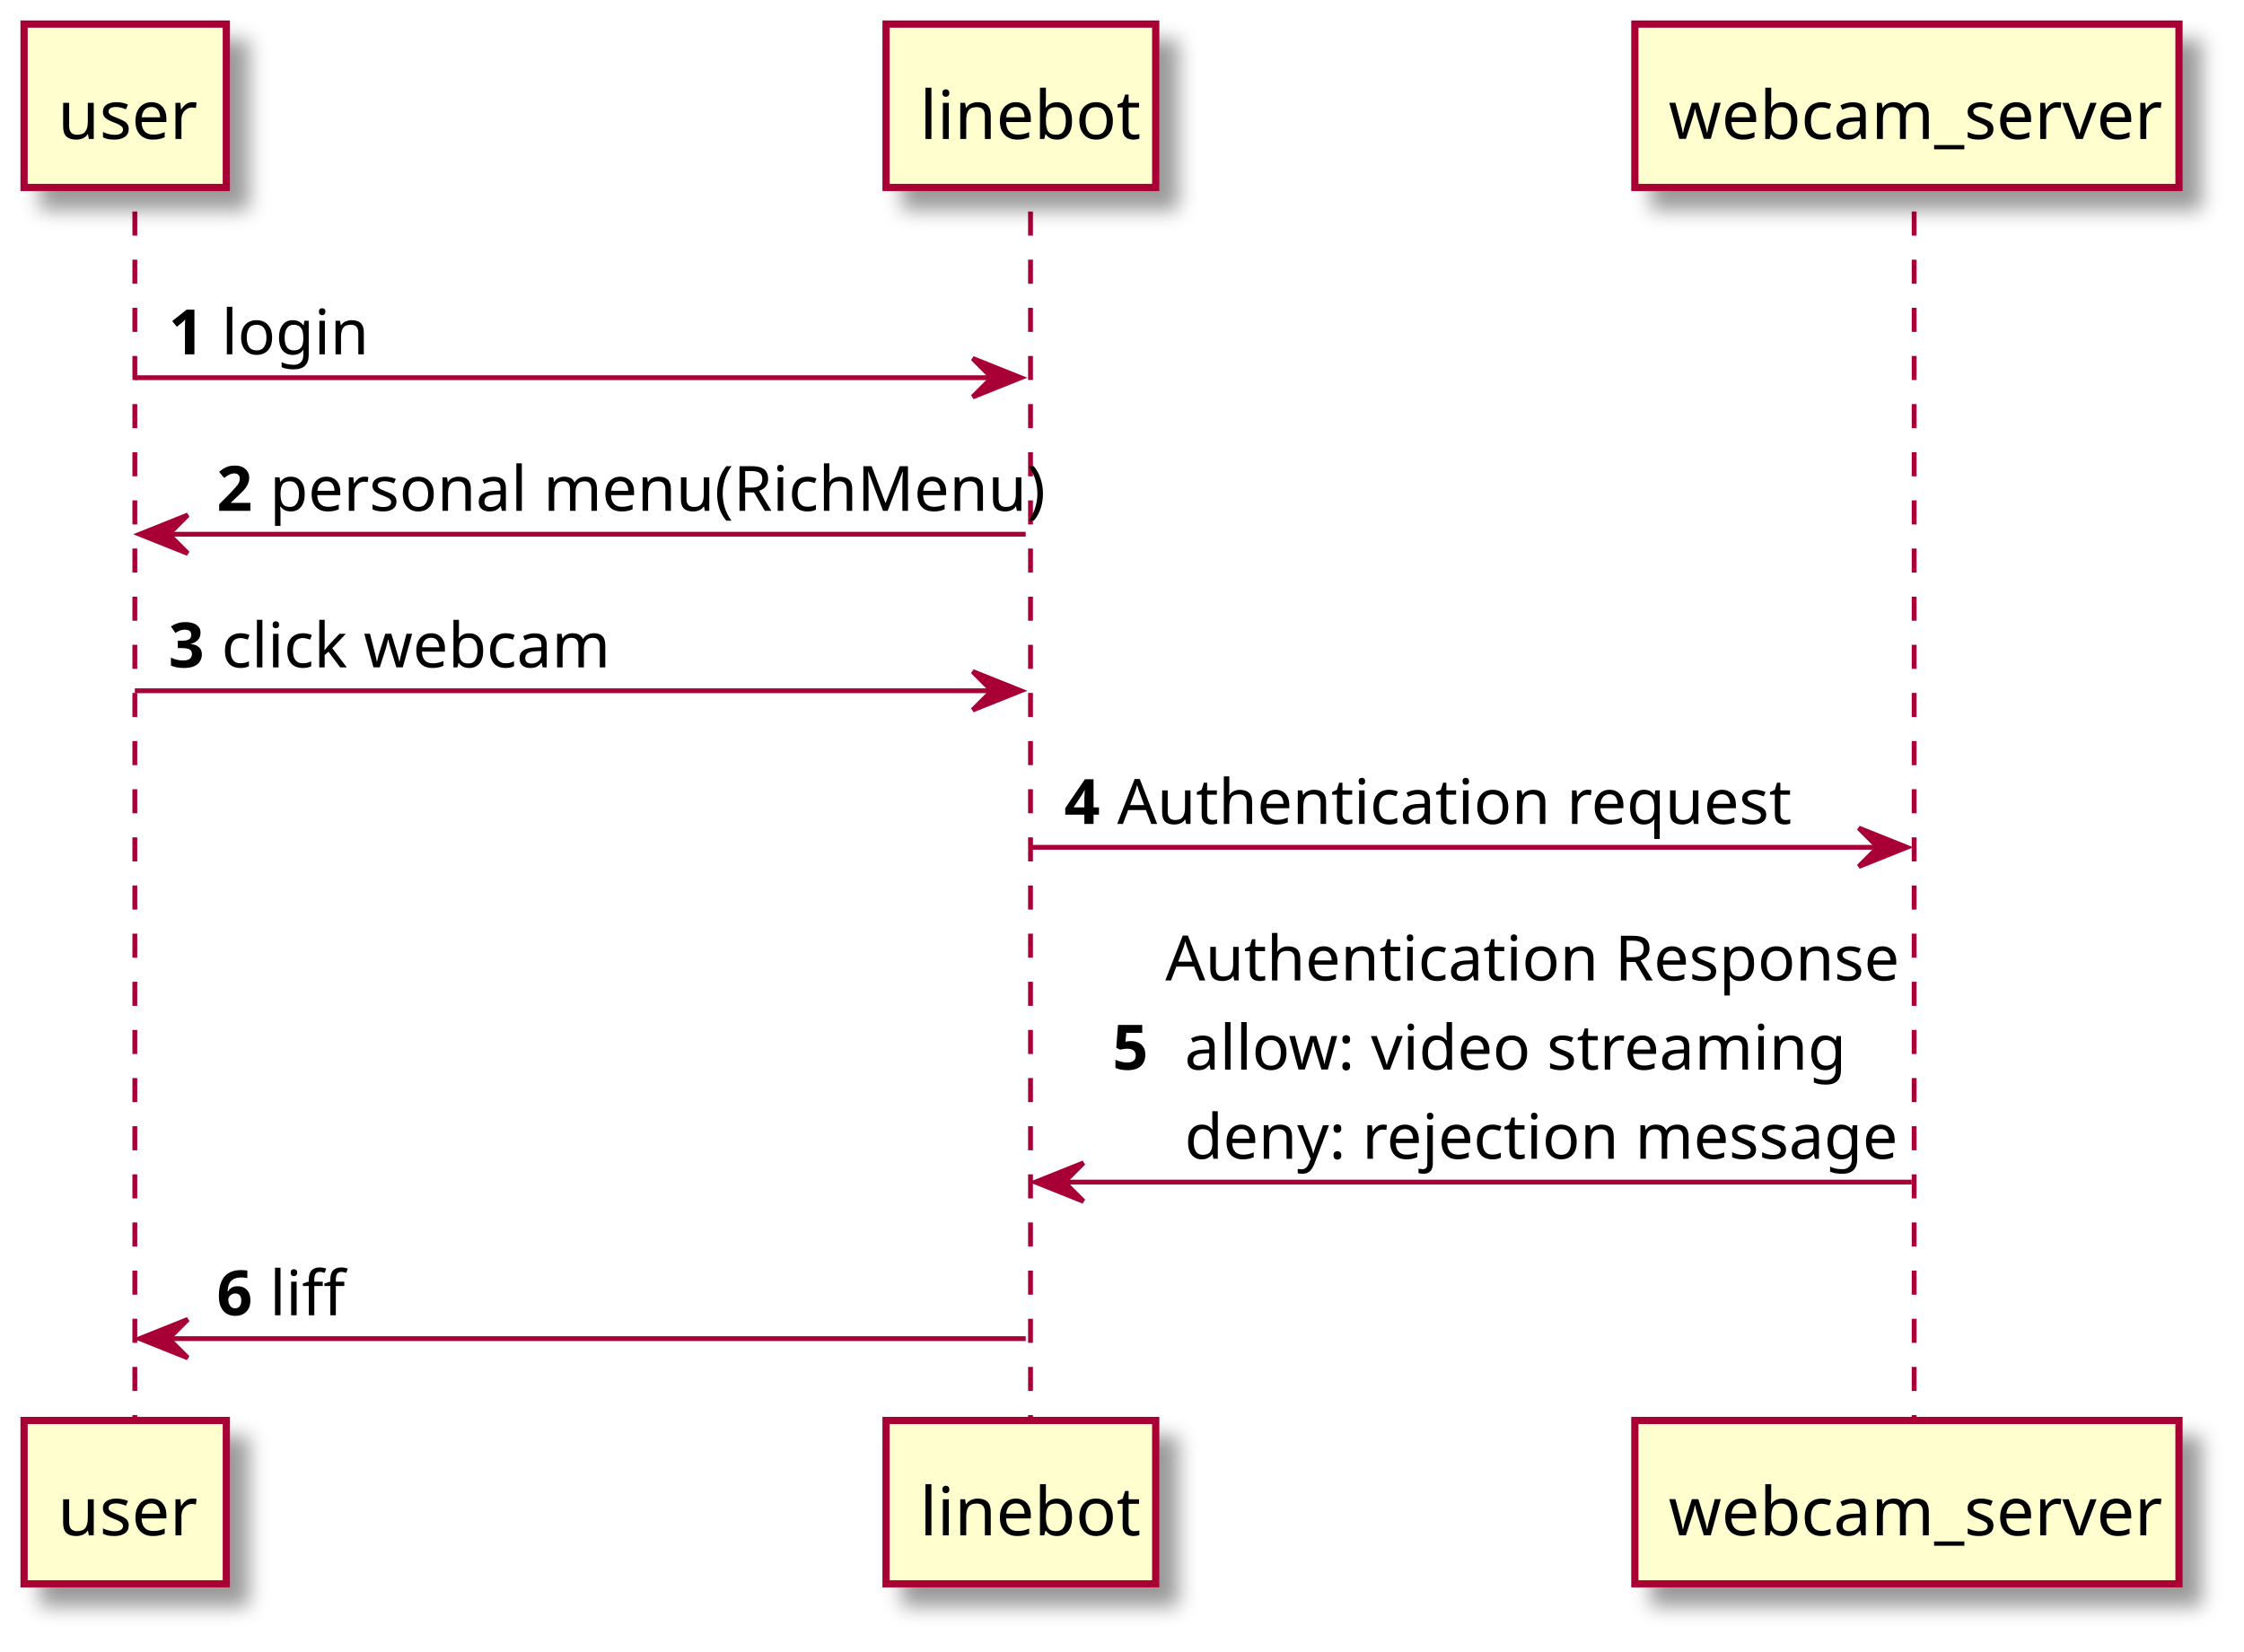
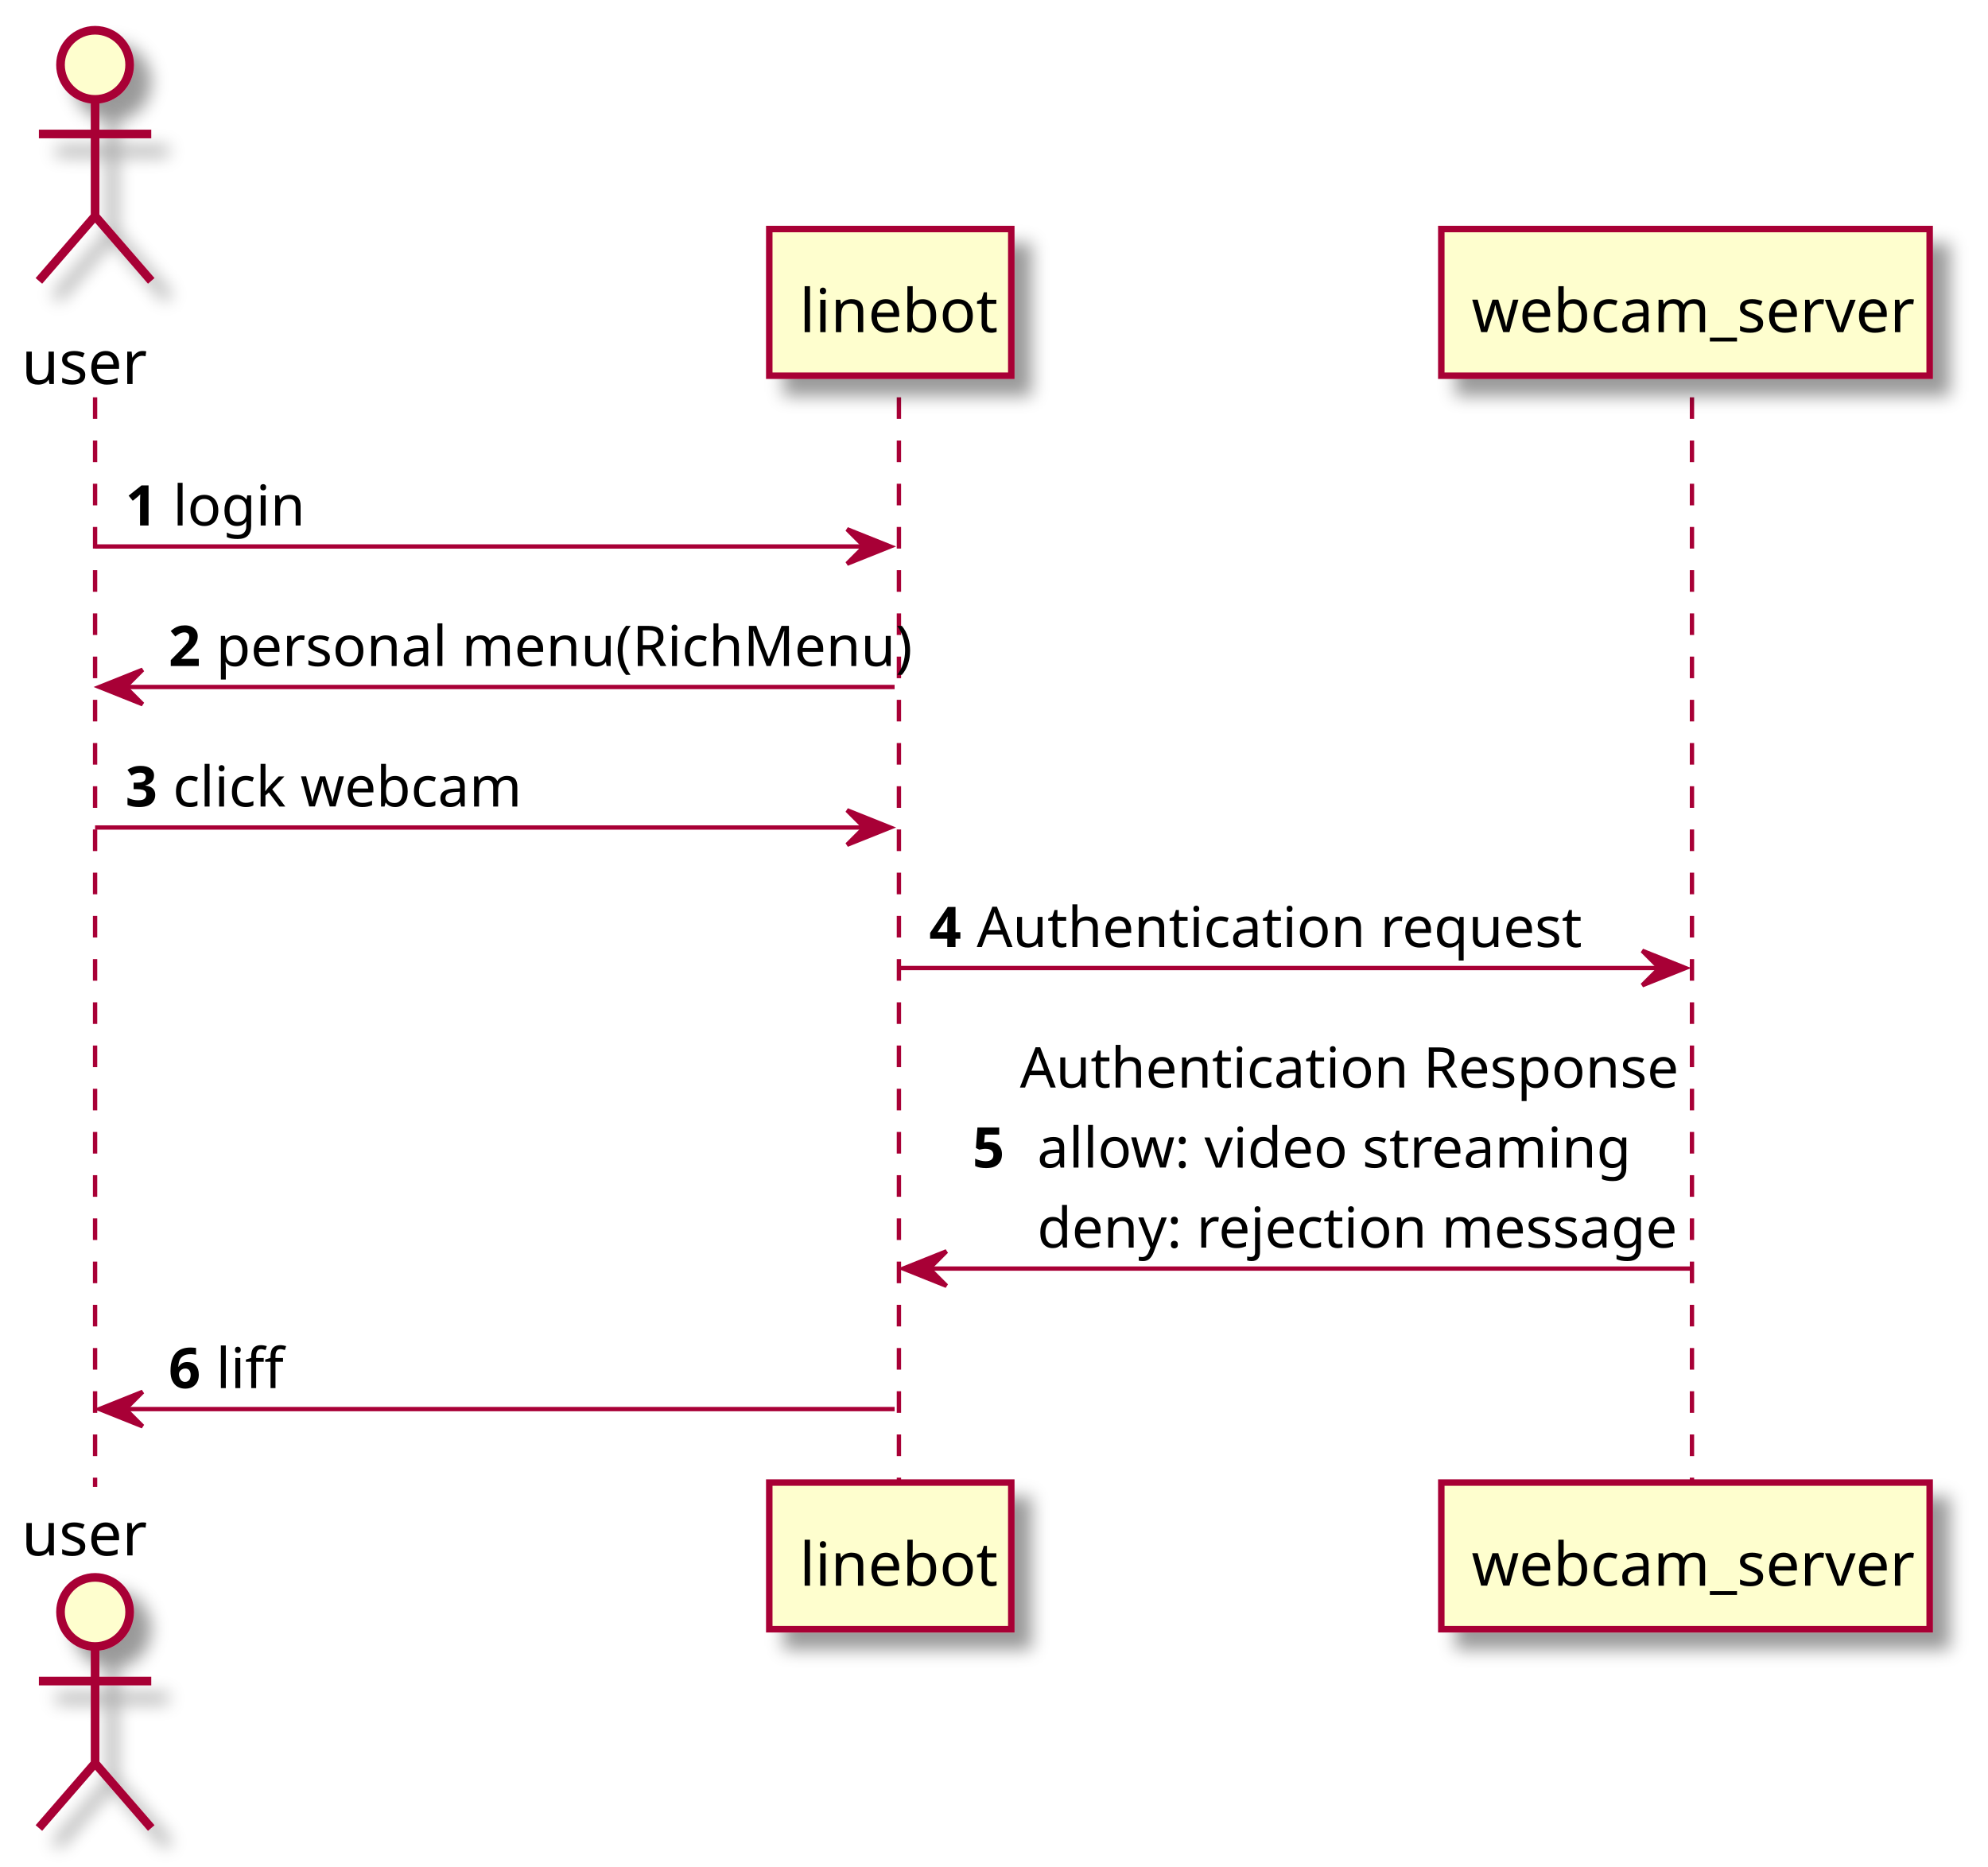
- <svg xmlns="http://www.w3.org/2000/svg" contentScriptType="application/ecmascript" contentStyleType="text/css" height="343px" preserveAspectRatio="none" style="width:466px;height:343px;background:#FFFFFF;" version="1.1" viewBox="0 0 466 343" width="466px" zoomAndPan="magnify">
+ <svg xmlns="http://www.w3.org/2000/svg" contentScriptType="application/ecmascript" contentStyleType="text/css" height="432px" preserveAspectRatio="none" style="width:460px;height:432px;background:#FFFFFF;" version="1.1" viewBox="0 0 460 432" width="460px" zoomAndPan="magnify">
  <defs>
-     <filter height="300%" id="f1v50finu9ydzy" width="300%" x="-1" y="-1">
+     <filter height="300%" id="fcnesyaydm4gf" width="300%" x="-1" y="-1">
      <feGaussianBlur result="blurOut" stdDeviation="2.0" />
      <feColorMatrix in="blurOut" result="blurOut2" type="matrix" values="0 0 0 0 0 0 0 0 0 0 0 0 0 0 0 0 0 0 .4 0" />
      <feOffset dx="4.0" dy="4.0" in="blurOut2" result="blurOut3" />
      <feBlend in="SourceGraphic" in2="blurOut3" mode="normal" />
    </filter>
  </defs>
  <g>
-     <line style="stroke:#A80036;stroke-width:1.0;stroke-dasharray:5.0,5.0;" x1="28" x2="28" y1="43.94" y2="296.069" />
-     <line style="stroke:#A80036;stroke-width:1.0;stroke-dasharray:5.0,5.0;" x1="214" x2="214" y1="43.94" y2="296.069" />
-     <line style="stroke:#A80036;stroke-width:1.0;stroke-dasharray:5.0,5.0;" x1="397.5" x2="397.5" y1="43.94" y2="296.069" />
-     <rect fill="#FEFECE" filter="url(#f1v50finu9ydzy)" height="33.94" style="stroke:#A80036;stroke-width:1.5;" width="42" x="5" y="5" />
-     <text fill="#000000" font-family="sans-serif" font-size="14" lengthAdjust="spacing" textLength="28" x="12" y="28.864">user</text>
-     <rect fill="#FEFECE" filter="url(#f1v50finu9ydzy)" height="33.94" style="stroke:#A80036;stroke-width:1.5;" width="42" x="5" y="295.069" />
-     <text fill="#000000" font-family="sans-serif" font-size="14" lengthAdjust="spacing" textLength="28" x="12" y="318.934">user</text>
-     <rect fill="#FEFECE" filter="url(#f1v50finu9ydzy)" height="33.94" style="stroke:#A80036;stroke-width:1.5;" width="56" x="184" y="5" />
-     <text fill="#000000" font-family="sans-serif" font-size="14" lengthAdjust="spacing" textLength="42" x="191" y="28.864">linebot</text>
-     <rect fill="#FEFECE" filter="url(#f1v50finu9ydzy)" height="33.94" style="stroke:#A80036;stroke-width:1.5;" width="56" x="184" y="295.069" />
-     <text fill="#000000" font-family="sans-serif" font-size="14" lengthAdjust="spacing" textLength="42" x="191" y="318.934">linebot</text>
-     <rect fill="#FEFECE" filter="url(#f1v50finu9ydzy)" height="33.94" style="stroke:#A80036;stroke-width:1.5;" width="113" x="339.5" y="5" />
-     <text fill="#000000" font-family="sans-serif" font-size="14" lengthAdjust="spacing" textLength="99" x="346.5" y="28.864">webcam_server</text>
-     <rect fill="#FEFECE" filter="url(#f1v50finu9ydzy)" height="33.94" style="stroke:#A80036;stroke-width:1.5;" width="113" x="339.5" y="295.069" />
-     <text fill="#000000" font-family="sans-serif" font-size="14" lengthAdjust="spacing" textLength="99" x="346.5" y="318.934">webcam_server</text>
-     <polygon fill="#A80036" points="202,74.457,212,78.457,202,82.457,206,78.457" style="stroke:#A80036;stroke-width:1.0;" />
-     <line style="stroke:#A80036;stroke-width:1.0;" x1="28" x2="208" y1="78.457" y2="78.457" />
-     <text fill="#000000" font-family="sans-serif" font-size="13" font-weight="bold" lengthAdjust="spacing" textLength="7" x="35" y="73.6">1</text>
-     <text fill="#000000" font-family="sans-serif" font-size="13" lengthAdjust="spacing" textLength="27" x="46" y="73.6">login</text>
-     <polygon fill="#A80036" points="39,106.973,29,110.973,39,114.973,35,110.973" style="stroke:#A80036;stroke-width:1.0;" />
-     <line style="stroke:#A80036;stroke-width:1.0;" x1="33" x2="213" y1="110.973" y2="110.973" />
-     <text fill="#000000" font-family="sans-serif" font-size="13" font-weight="bold" lengthAdjust="spacing" textLength="7" x="45" y="106.116">2</text>
-     <text fill="#000000" font-family="sans-serif" font-size="13" lengthAdjust="spacing" textLength="151" x="56" y="106.116">personal menu(RichMenu)</text>
-     <polygon fill="#A80036" points="202,139.489,212,143.489,202,147.489,206,143.489" style="stroke:#A80036;stroke-width:1.0;" />
-     <line style="stroke:#A80036;stroke-width:1.0;" x1="28" x2="208" y1="143.489" y2="143.489" />
-     <text fill="#000000" font-family="sans-serif" font-size="13" font-weight="bold" lengthAdjust="spacing" textLength="7" x="35" y="138.632">3</text>
-     <text fill="#000000" font-family="sans-serif" font-size="13" lengthAdjust="spacing" textLength="79" x="46" y="138.632">click webcam</text>
-     <polygon fill="#A80036" points="386,172.005,396,176.005,386,180.005,390,176.005" style="stroke:#A80036;stroke-width:1.0;" />
-     <line style="stroke:#A80036;stroke-width:1.0;" x1="214" x2="392" y1="176.005" y2="176.005" />
-     <text fill="#000000" font-family="sans-serif" font-size="13" font-weight="bold" lengthAdjust="spacing" textLength="7" x="221" y="171.148">4</text>
-     <text fill="#000000" font-family="sans-serif" font-size="13" lengthAdjust="spacing" textLength="130" x="232" y="171.148">Authentication request</text>
-     <polygon fill="#A80036" points="225,241.553,215,245.553,225,249.553,221,245.553" style="stroke:#A80036;stroke-width:1.0;" />
-     <line style="stroke:#A80036;stroke-width:1.0;" x1="219" x2="397" y1="245.553" y2="245.553" />
-     <text fill="#000000" font-family="sans-serif" font-size="13" font-weight="bold" lengthAdjust="spacing" textLength="7" x="231" y="222.181">5</text>
-     <text fill="#000000" font-family="sans-serif" font-size="13" lengthAdjust="spacing" textLength="145" x="242" y="203.665">Authentication Response</text>
-     <text fill="#000000" font-family="sans-serif" font-size="13" lengthAdjust="spacing" textLength="127" x="246" y="222.181">allow: video streaming</text>
-     <text fill="#000000" font-family="sans-serif" font-size="13" lengthAdjust="spacing" textLength="142" x="246" y="240.697">deny: rejection message</text>
-     <polygon fill="#A80036" points="39,274.069,29,278.069,39,282.069,35,278.069" style="stroke:#A80036;stroke-width:1.0;" />
-     <line style="stroke:#A80036;stroke-width:1.0;" x1="33" x2="213" y1="278.069" y2="278.069" />
-     <text fill="#000000" font-family="sans-serif" font-size="13" font-weight="bold" lengthAdjust="spacing" textLength="7" x="45" y="273.213">6</text>
-     <text fill="#000000" font-family="sans-serif" font-size="13" lengthAdjust="spacing" textLength="12" x="56" y="273.213">liff</text>
+     <line style="stroke:#A80036;stroke-width:1.0;stroke-dasharray:5.0,5.0;" x1="22" x2="22" y1="91.94" y2="344.069" />
+     <line style="stroke:#A80036;stroke-width:1.0;stroke-dasharray:5.0,5.0;" x1="208" x2="208" y1="91.94" y2="344.069" />
+     <line style="stroke:#A80036;stroke-width:1.0;stroke-dasharray:5.0,5.0;" x1="391.5" x2="391.5" y1="91.94" y2="344.069" />
+     <text fill="#000000" font-family="sans-serif" font-size="14" lengthAdjust="spacing" textLength="28" x="5" y="88.864">user</text>
+     <ellipse cx="22" cy="15" fill="#FEFECE" filter="url(#fcnesyaydm4gf)" rx="8" ry="8" style="stroke:#A80036;stroke-width:2.0;" />
+     <path d="M22,23 L22,50 M9,31 L35,31 M22,50 L9,65 M22,50 L35,65 " fill="none" filter="url(#fcnesyaydm4gf)" style="stroke:#A80036;stroke-width:2.0;" />
+     <text fill="#000000" font-family="sans-serif" font-size="14" lengthAdjust="spacing" textLength="28" x="5" y="359.934">user</text>
+     <ellipse cx="22" cy="373.01" fill="#FEFECE" filter="url(#fcnesyaydm4gf)" rx="8" ry="8" style="stroke:#A80036;stroke-width:2.0;" />
+     <path d="M22,381.01 L22,408.01 M9,389.01 L35,389.01 M22,408.01 L9,423.01 M22,408.01 L35,423.01 " fill="none" filter="url(#fcnesyaydm4gf)" style="stroke:#A80036;stroke-width:2.0;" />
+     <rect fill="#FEFECE" filter="url(#fcnesyaydm4gf)" height="33.94" style="stroke:#A80036;stroke-width:1.5;" width="56" x="178" y="53" />
+     <text fill="#000000" font-family="sans-serif" font-size="14" lengthAdjust="spacing" textLength="42" x="185" y="76.864">linebot</text>
+     <rect fill="#FEFECE" filter="url(#fcnesyaydm4gf)" height="33.94" style="stroke:#A80036;stroke-width:1.5;" width="56" x="178" y="343.069" />
+     <text fill="#000000" font-family="sans-serif" font-size="14" lengthAdjust="spacing" textLength="42" x="185" y="366.934">linebot</text>
+     <rect fill="#FEFECE" filter="url(#fcnesyaydm4gf)" height="33.94" style="stroke:#A80036;stroke-width:1.5;" width="113" x="333.5" y="53" />
+     <text fill="#000000" font-family="sans-serif" font-size="14" lengthAdjust="spacing" textLength="99" x="340.5" y="76.864">webcam_server</text>
+     <rect fill="#FEFECE" filter="url(#fcnesyaydm4gf)" height="33.94" style="stroke:#A80036;stroke-width:1.5;" width="113" x="333.5" y="343.069" />
+     <text fill="#000000" font-family="sans-serif" font-size="14" lengthAdjust="spacing" textLength="99" x="340.5" y="366.934">webcam_server</text>
+     <polygon fill="#A80036" points="196,122.457,206,126.457,196,130.457,200,126.457" style="stroke:#A80036;stroke-width:1.0;" />
+     <line style="stroke:#A80036;stroke-width:1.0;" x1="22" x2="202" y1="126.457" y2="126.457" />
+     <text fill="#000000" font-family="sans-serif" font-size="13" font-weight="bold" lengthAdjust="spacing" textLength="7" x="29" y="121.6">1</text>
+     <text fill="#000000" font-family="sans-serif" font-size="13" lengthAdjust="spacing" textLength="27" x="40" y="121.6">login</text>
+     <polygon fill="#A80036" points="33,154.973,23,158.973,33,162.973,29,158.973" style="stroke:#A80036;stroke-width:1.0;" />
+     <line style="stroke:#A80036;stroke-width:1.0;" x1="27" x2="207" y1="158.973" y2="158.973" />
+     <text fill="#000000" font-family="sans-serif" font-size="13" font-weight="bold" lengthAdjust="spacing" textLength="7" x="39" y="154.116">2</text>
+     <text fill="#000000" font-family="sans-serif" font-size="13" lengthAdjust="spacing" textLength="151" x="50" y="154.116">personal menu(RichMenu)</text>
+     <polygon fill="#A80036" points="196,187.489,206,191.489,196,195.489,200,191.489" style="stroke:#A80036;stroke-width:1.0;" />
+     <line style="stroke:#A80036;stroke-width:1.0;" x1="22" x2="202" y1="191.489" y2="191.489" />
+     <text fill="#000000" font-family="sans-serif" font-size="13" font-weight="bold" lengthAdjust="spacing" textLength="7" x="29" y="186.632">3</text>
+     <text fill="#000000" font-family="sans-serif" font-size="13" lengthAdjust="spacing" textLength="79" x="40" y="186.632">click webcam</text>
+     <polygon fill="#A80036" points="380,220.005,390,224.005,380,228.005,384,224.005" style="stroke:#A80036;stroke-width:1.0;" />
+     <line style="stroke:#A80036;stroke-width:1.0;" x1="208" x2="386" y1="224.005" y2="224.005" />
+     <text fill="#000000" font-family="sans-serif" font-size="13" font-weight="bold" lengthAdjust="spacing" textLength="7" x="215" y="219.148">4</text>
+     <text fill="#000000" font-family="sans-serif" font-size="13" lengthAdjust="spacing" textLength="130" x="226" y="219.148">Authentication request</text>
+     <polygon fill="#A80036" points="219,289.553,209,293.553,219,297.553,215,293.553" style="stroke:#A80036;stroke-width:1.0;" />
+     <line style="stroke:#A80036;stroke-width:1.0;" x1="213" x2="391" y1="293.553" y2="293.553" />
+     <text fill="#000000" font-family="sans-serif" font-size="13" font-weight="bold" lengthAdjust="spacing" textLength="7" x="225" y="270.181">5</text>
+     <text fill="#000000" font-family="sans-serif" font-size="13" lengthAdjust="spacing" textLength="145" x="236" y="251.665">Authentication Response</text>
+     <text fill="#000000" font-family="sans-serif" font-size="13" lengthAdjust="spacing" textLength="127" x="240" y="270.181">allow: video streaming</text>
+     <text fill="#000000" font-family="sans-serif" font-size="13" lengthAdjust="spacing" textLength="142" x="240" y="288.697">deny: rejection message</text>
+     <polygon fill="#A80036" points="33,322.069,23,326.069,33,330.069,29,326.069" style="stroke:#A80036;stroke-width:1.0;" />
+     <line style="stroke:#A80036;stroke-width:1.0;" x1="27" x2="207" y1="326.069" y2="326.069" />
+     <text fill="#000000" font-family="sans-serif" font-size="13" font-weight="bold" lengthAdjust="spacing" textLength="7" x="39" y="321.213">6</text>
+     <text fill="#000000" font-family="sans-serif" font-size="13" lengthAdjust="spacing" textLength="12" x="50" y="321.213">liff</text>
  </g>
</svg>
